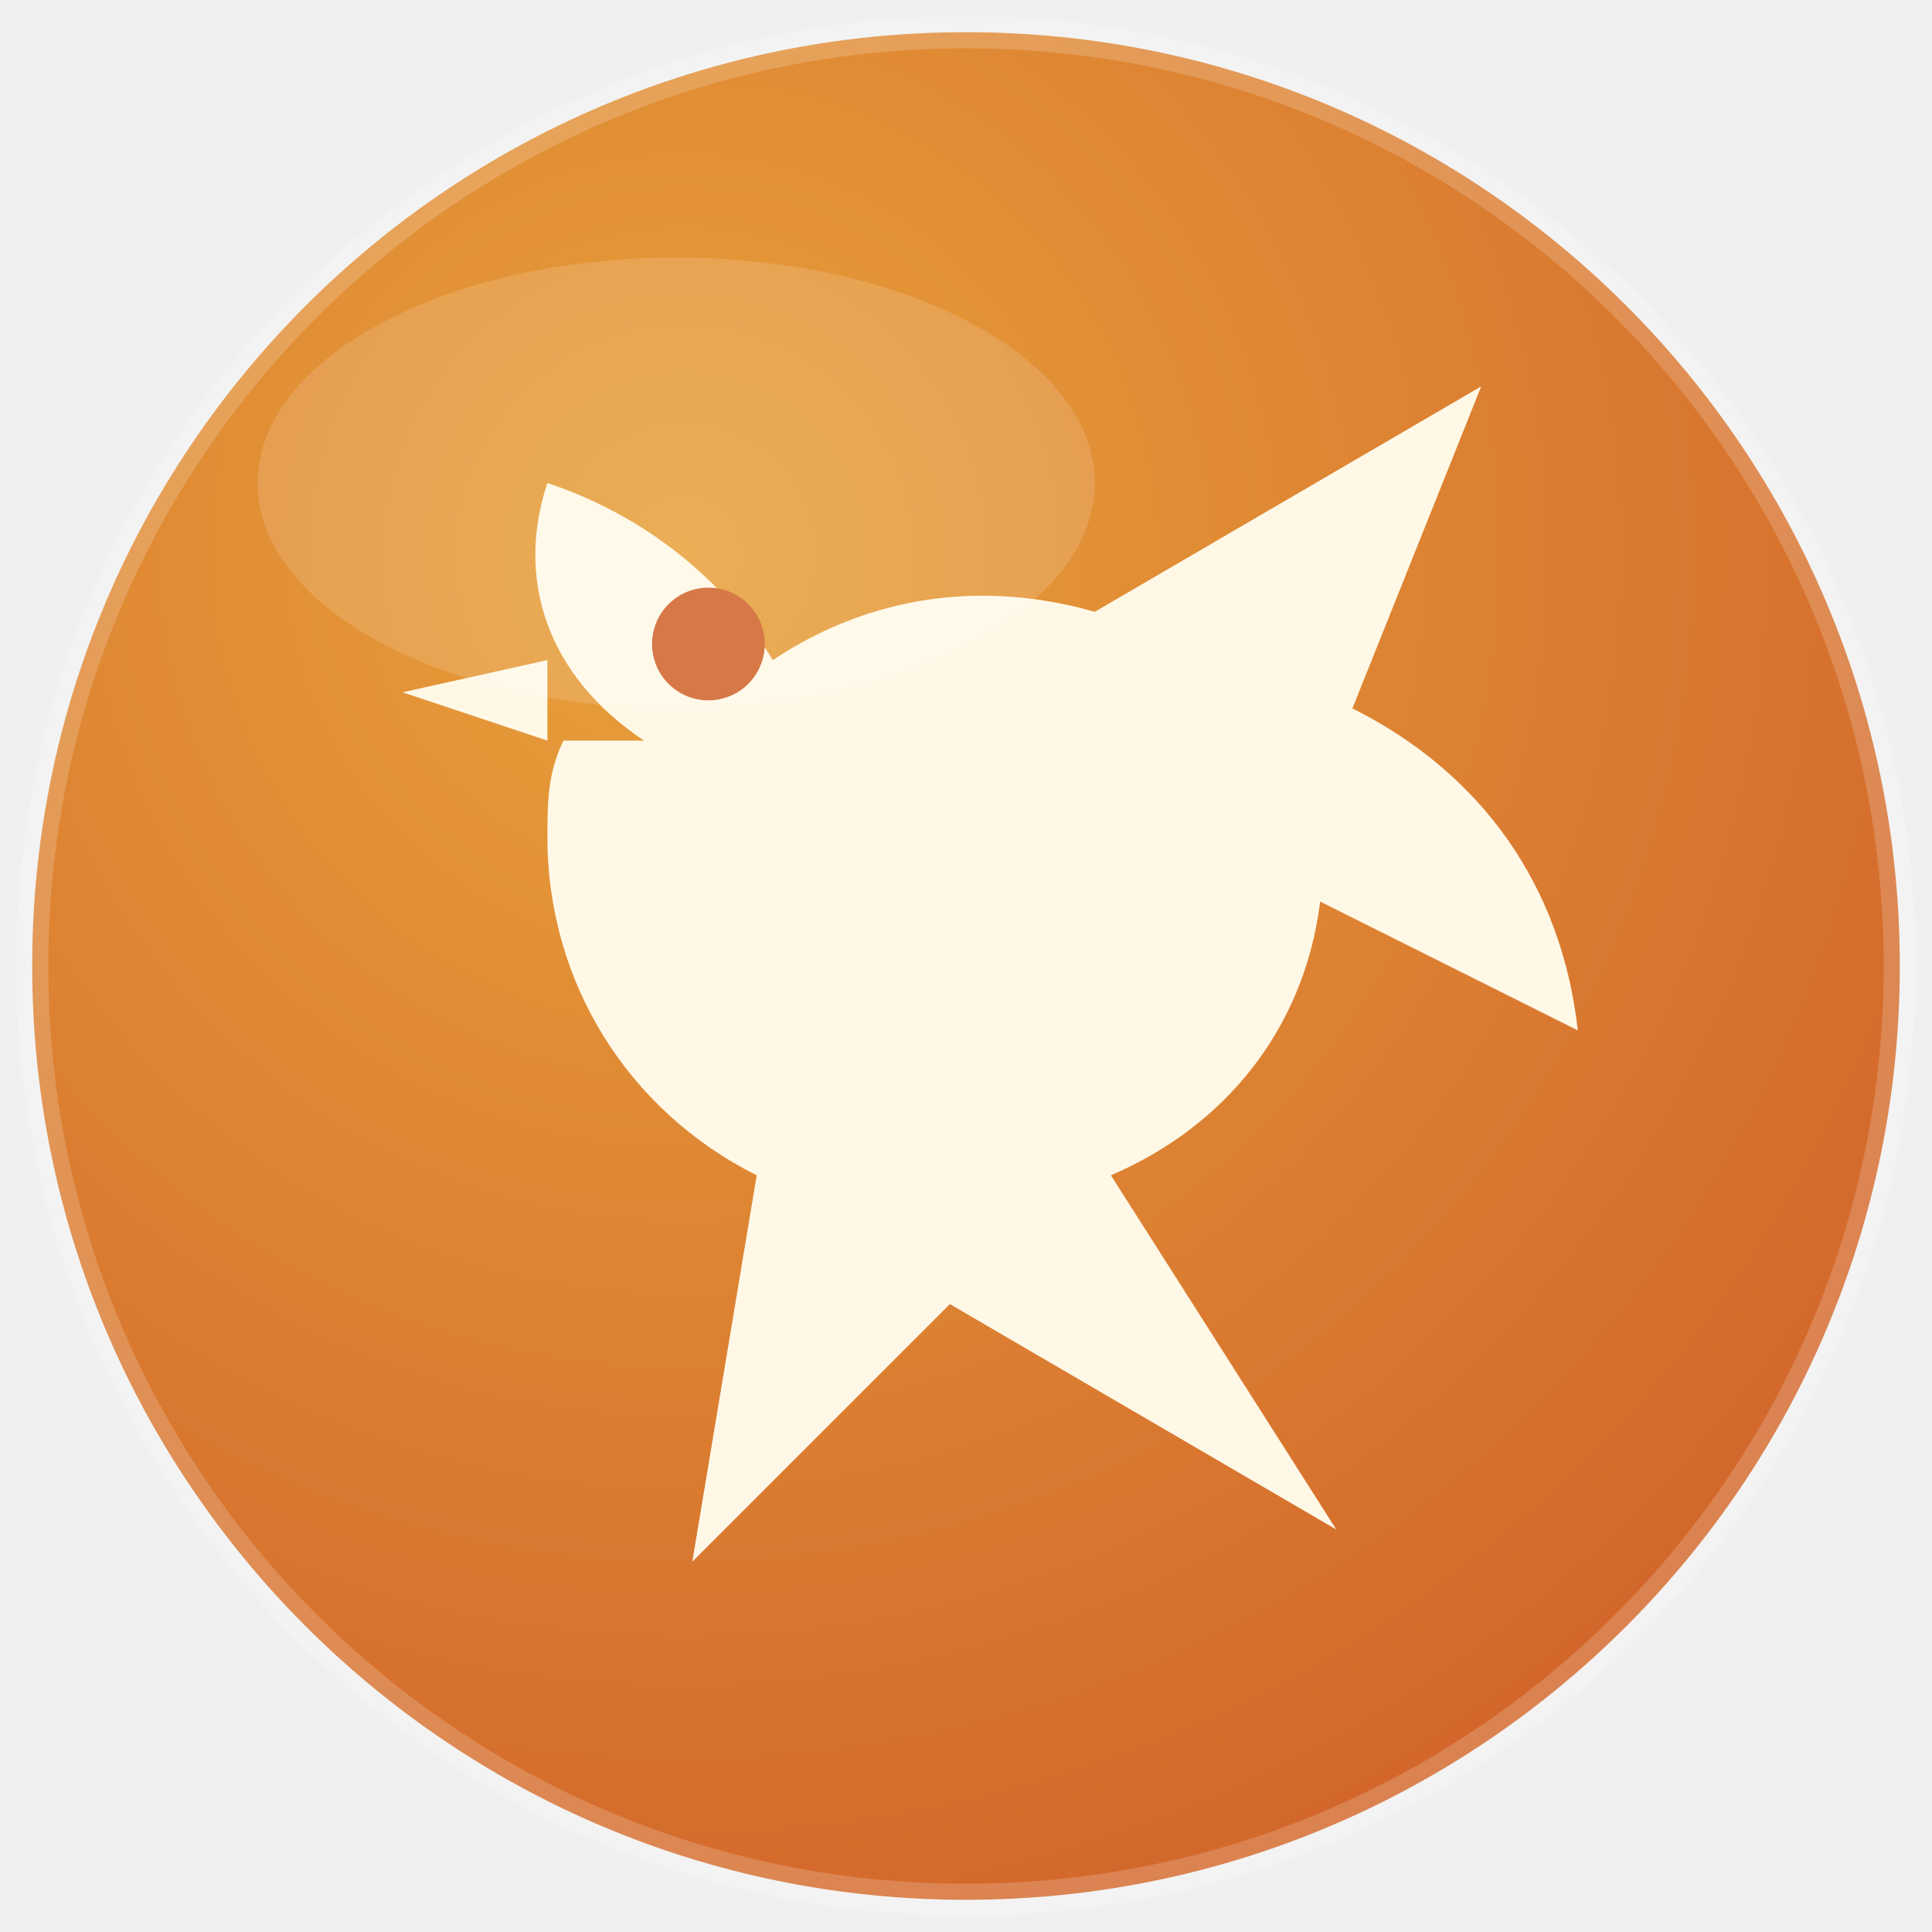
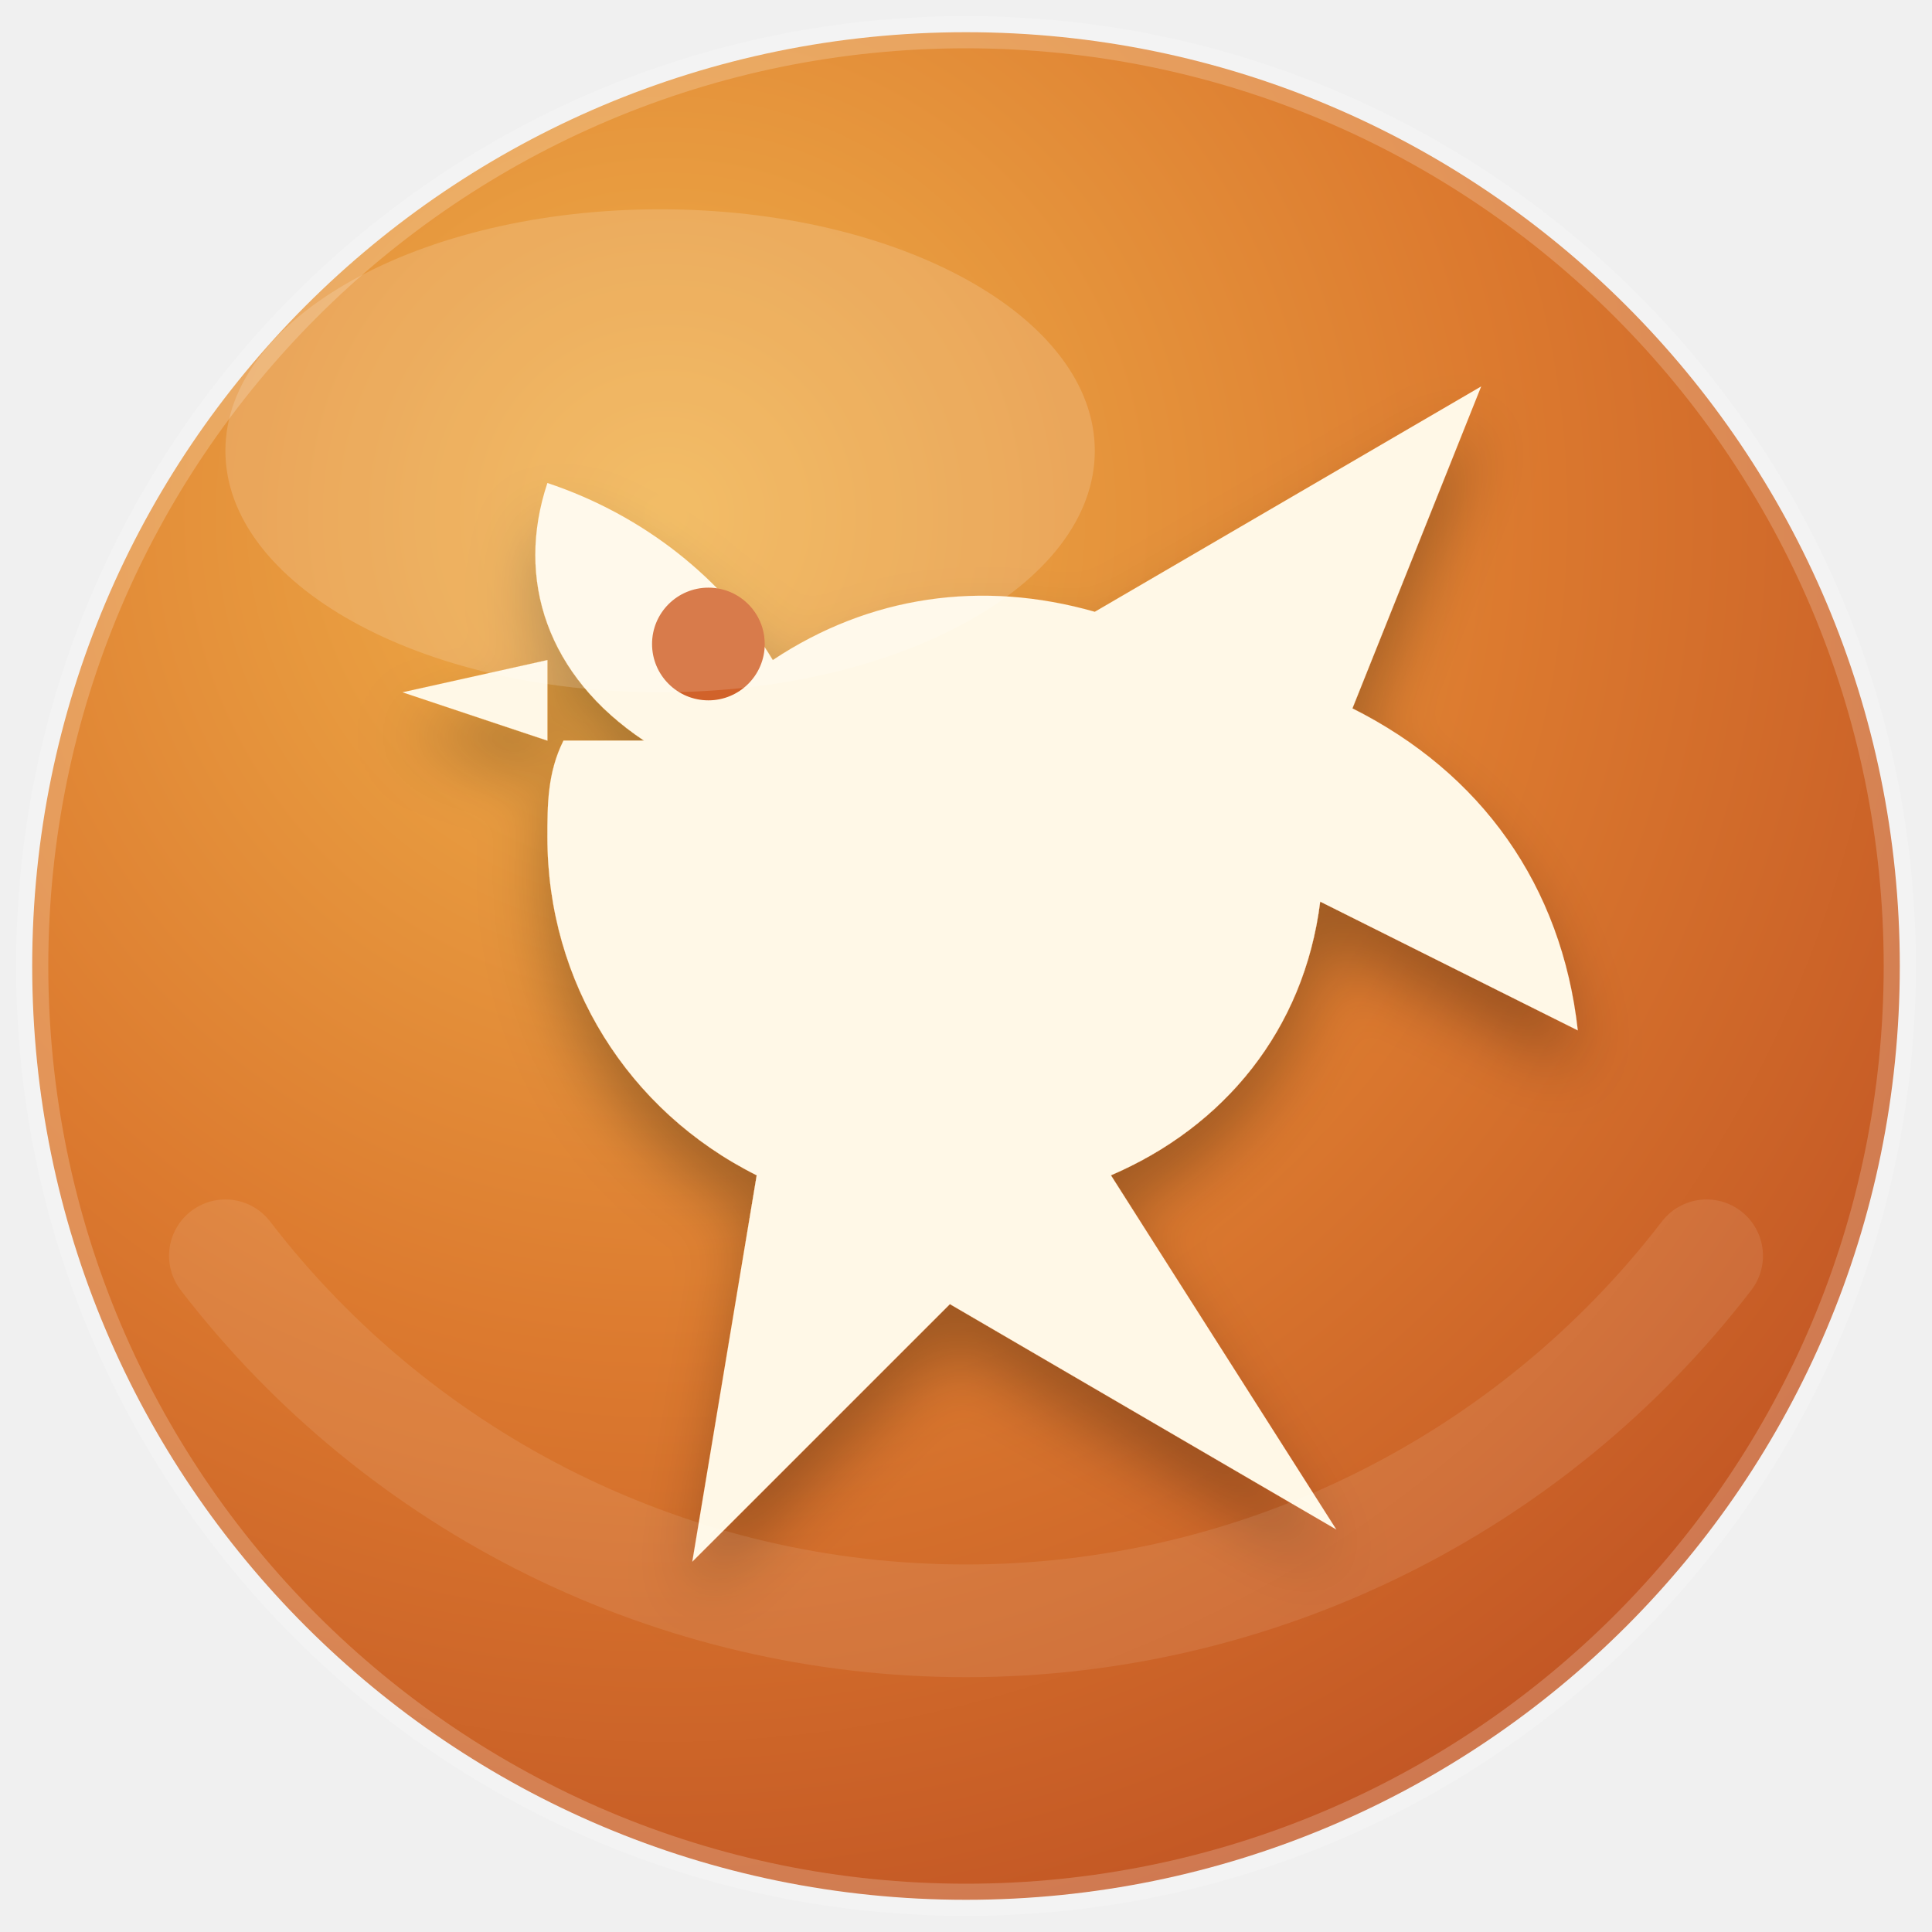
<svg xmlns="http://www.w3.org/2000/svg" viewBox="0 0 120 120" width="120" height="120" role="img" aria-label="Феникс">
  <defs>
-     <radialGradient id="ф" cx="35%" cy="28%" r="82%">
-       <stop offset="0%" stop-color="#e8a13a" />
-       <stop offset="100%" stop-color="#d1622a" />
+     <radialGradient id="ф" cx="34%" cy="26%" r="86%">
+       <stop offset="0%" stop-color="#f0b14a" />
+       <stop offset="52%" stop-color="#dc7a2f" />
+       <stop offset="100%" stop-color="#bd4f22" />
    </radialGradient>
+     <filter id="т" x="-20%" y="-20%" width="140%" height="140%">
+       <feDropShadow dx="0" dy="2.5" stdDeviation="2" flood-color="#000000" flood-opacity="0.28" />
+     </filter>
  </defs>
  <circle cx="60" cy="60" r="58" fill="url(#ф)" />
-   <path d="M40 46c-6-4-8-10-6-16 6 2 11 6 14 11 6-4 13-5 20-3                  l24-14-8 20c8 4 13 11 14 20l-16-8c-1 8-6 14-13 17                  l14 22-24-14-16 16 4-24c-8-4-13-12-13-21 0-2 0-4 1-6z" fill="#fff8e7" />
-   <circle cx="44" cy="40" r="3.5" fill="#d1622a" />
-   <path d="M34 41l-9 2 9 3z" fill="#fff8e7" />
-   <ellipse cx="42" cy="30" rx="26" ry="14" fill="#ffffff" opacity=".14" />
-   <circle cx="60" cy="60" r="58" fill="none" stroke="#ffffff" stroke-opacity=".18" stroke-width="2" />
+   <g filter="url(#т)">
+     <path d="M40 46c-6-4-8-10-6-16 6 2 11 6 14 11 6-4 13-5 20-3                  l24-14-8 20c8 4 13 11 14 20l-16-8c-1 8-6 14-13 17                  l14 22-24-14-16 16 4-24c-8-4-13-12-13-21 0-2 0-4 1-6z" fill="#fff8e7" />
+     <circle cx="44" cy="40" r="3.5" fill="#d1622a" />
+     <path d="M34 41l-9 2 9 3z" fill="#fff8e7" />
+   </g>
+   <ellipse cx="41" cy="28" rx="27" ry="15" fill="#ffffff" opacity=".16" />
+   <path d="M14 78a58 58 0 0092 0" fill="none" stroke="#ffffff" stroke-opacity=".09" stroke-width="7" stroke-linecap="round" />
+   <circle cx="60" cy="60" r="58" fill="none" stroke="#ffffff" stroke-opacity=".20" stroke-width="2" />
</svg>
